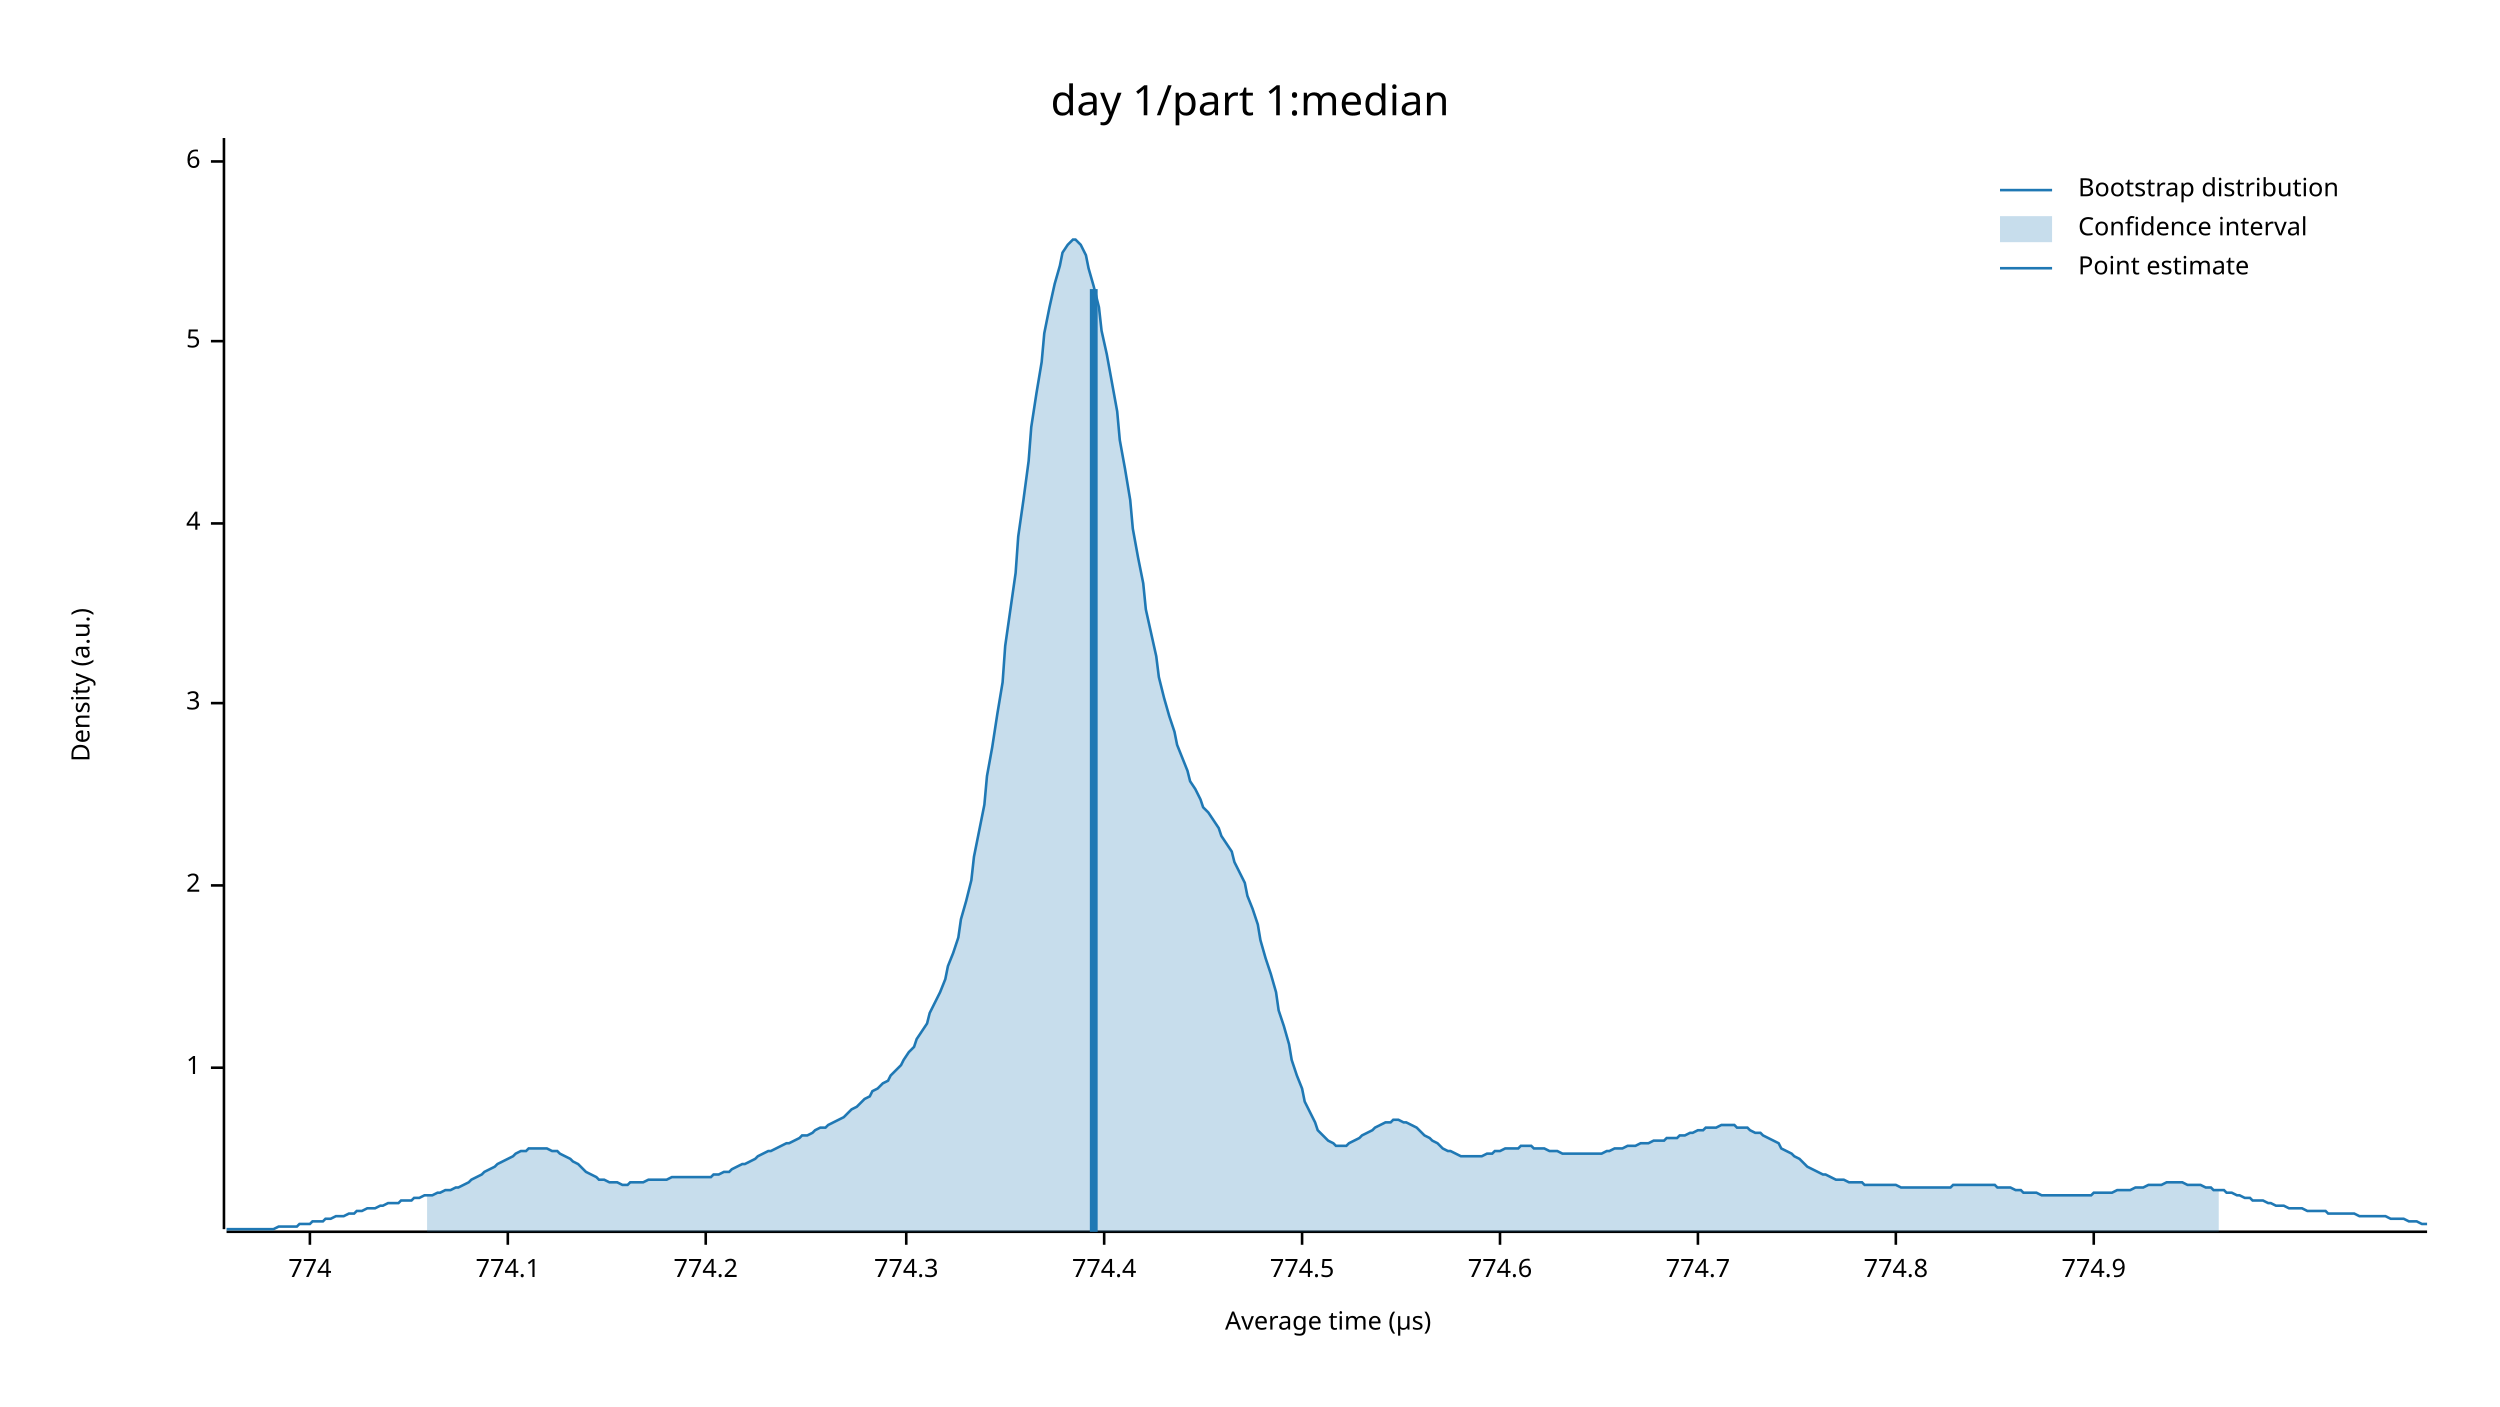
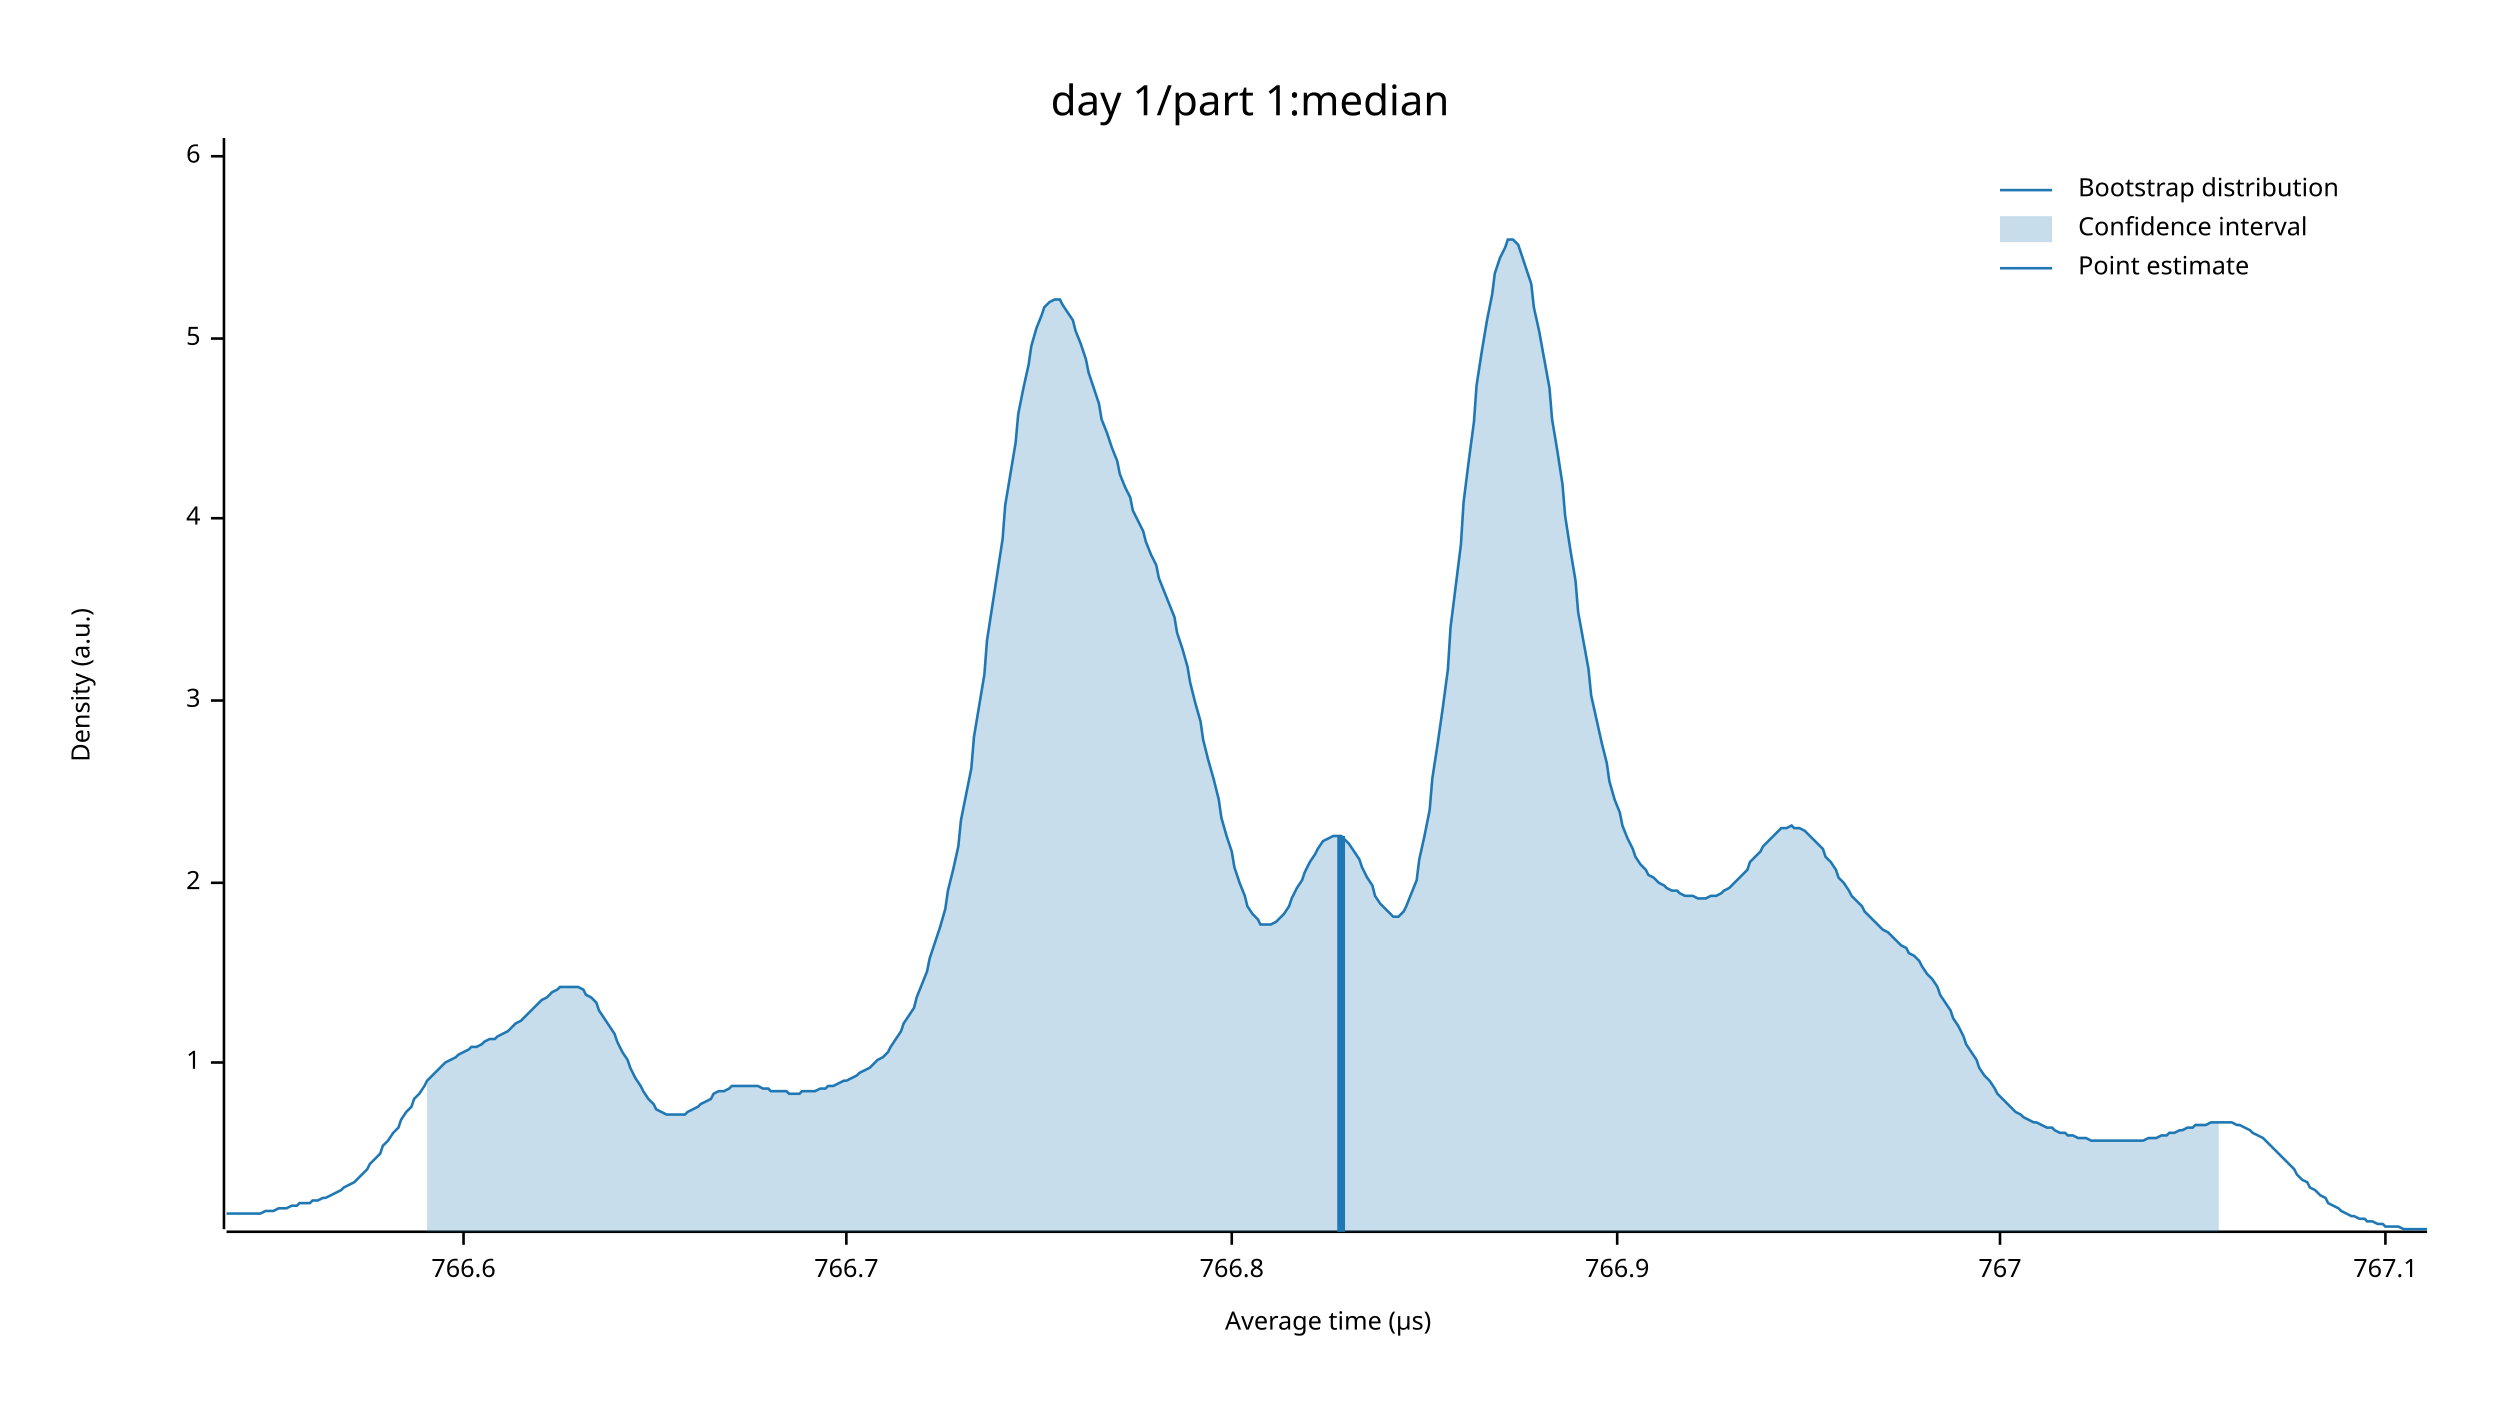
<svg xmlns="http://www.w3.org/2000/svg" width="960" height="540" viewBox="0 0 960 540">
  <text x="480" y="32" dy="0.76em" text-anchor="middle" font-family="sans-serif" font-size="16.129" opacity="1" fill="#000000">
day 1/part 1:median
</text>
  <text x="27" y="263" dy="0.76em" text-anchor="middle" font-family="sans-serif" font-size="9.677" opacity="1" fill="#000000" transform="rotate(270, 27, 263)">
Density (a.u.)
</text>
  <text x="510" y="513" dy="-0.5ex" text-anchor="middle" font-family="sans-serif" font-size="9.677" opacity="1" fill="#000000">
Average time (µs)
</text>
  <polyline fill="none" opacity="1" stroke="#000000" stroke-width="1" points="86,53 86,472 " />
-   <text x="77" y="410" dy="0.5ex" text-anchor="end" font-family="sans-serif" font-size="9.677" opacity="1" fill="#000000">
+   <text x="77" y="408" dy="0.5ex" text-anchor="end" font-family="sans-serif" font-size="9.677" opacity="1" fill="#000000">
1
</text>
-   <polyline fill="none" opacity="1" stroke="#000000" stroke-width="1" points="81,410 86,410 " />
-   <text x="77" y="340" dy="0.5ex" text-anchor="end" font-family="sans-serif" font-size="9.677" opacity="1" fill="#000000">
+   <polyline fill="none" opacity="1" stroke="#000000" stroke-width="1" points="81,408 86,408 " />
+   <text x="77" y="339" dy="0.5ex" text-anchor="end" font-family="sans-serif" font-size="9.677" opacity="1" fill="#000000">
2
</text>
-   <polyline fill="none" opacity="1" stroke="#000000" stroke-width="1" points="81,340 86,340 " />
-   <text x="77" y="270" dy="0.5ex" text-anchor="end" font-family="sans-serif" font-size="9.677" opacity="1" fill="#000000">
+   <polyline fill="none" opacity="1" stroke="#000000" stroke-width="1" points="81,339 86,339 " />
+   <text x="77" y="269" dy="0.5ex" text-anchor="end" font-family="sans-serif" font-size="9.677" opacity="1" fill="#000000">
3
</text>
-   <polyline fill="none" opacity="1" stroke="#000000" stroke-width="1" points="81,270 86,270 " />
-   <text x="77" y="201" dy="0.5ex" text-anchor="end" font-family="sans-serif" font-size="9.677" opacity="1" fill="#000000">
+   <polyline fill="none" opacity="1" stroke="#000000" stroke-width="1" points="81,269 86,269 " />
+   <text x="77" y="199" dy="0.5ex" text-anchor="end" font-family="sans-serif" font-size="9.677" opacity="1" fill="#000000">
4
</text>
-   <polyline fill="none" opacity="1" stroke="#000000" stroke-width="1" points="81,201 86,201 " />
-   <text x="77" y="131" dy="0.5ex" text-anchor="end" font-family="sans-serif" font-size="9.677" opacity="1" fill="#000000">
+   <polyline fill="none" opacity="1" stroke="#000000" stroke-width="1" points="81,199 86,199 " />
+   <text x="77" y="130" dy="0.5ex" text-anchor="end" font-family="sans-serif" font-size="9.677" opacity="1" fill="#000000">
5
</text>
-   <polyline fill="none" opacity="1" stroke="#000000" stroke-width="1" points="81,131 86,131 " />
-   <text x="77" y="62" dy="0.5ex" text-anchor="end" font-family="sans-serif" font-size="9.677" opacity="1" fill="#000000">
+   <polyline fill="none" opacity="1" stroke="#000000" stroke-width="1" points="81,130 86,130 " />
+   <text x="77" y="60" dy="0.5ex" text-anchor="end" font-family="sans-serif" font-size="9.677" opacity="1" fill="#000000">
6
</text>
-   <polyline fill="none" opacity="1" stroke="#000000" stroke-width="1" points="81,62 86,62 " />
+   <polyline fill="none" opacity="1" stroke="#000000" stroke-width="1" points="81,60 86,60 " />
  <polyline fill="none" opacity="1" stroke="#000000" stroke-width="1" points="87,473 932,473 " />
-   <text x="119" y="483" dy="0.76em" text-anchor="middle" font-family="sans-serif" font-size="9.677" opacity="1" fill="#000000">
- 774
+   <text x="178" y="483" dy="0.76em" text-anchor="middle" font-family="sans-serif" font-size="9.677" opacity="1" fill="#000000">
+ 766.6
</text>
-   <polyline fill="none" opacity="1" stroke="#000000" stroke-width="1" points="119,473 119,478 " />
-   <text x="195" y="483" dy="0.76em" text-anchor="middle" font-family="sans-serif" font-size="9.677" opacity="1" fill="#000000">
- 774.1
+   <polyline fill="none" opacity="1" stroke="#000000" stroke-width="1" points="178,473 178,478 " />
+   <text x="325" y="483" dy="0.76em" text-anchor="middle" font-family="sans-serif" font-size="9.677" opacity="1" fill="#000000">
+ 766.7
</text>
-   <polyline fill="none" opacity="1" stroke="#000000" stroke-width="1" points="195,473 195,478 " />
-   <text x="271" y="483" dy="0.76em" text-anchor="middle" font-family="sans-serif" font-size="9.677" opacity="1" fill="#000000">
- 774.2
+   <polyline fill="none" opacity="1" stroke="#000000" stroke-width="1" points="325,473 325,478 " />
+   <text x="473" y="483" dy="0.76em" text-anchor="middle" font-family="sans-serif" font-size="9.677" opacity="1" fill="#000000">
+ 766.8
</text>
-   <polyline fill="none" opacity="1" stroke="#000000" stroke-width="1" points="271,473 271,478 " />
-   <text x="348" y="483" dy="0.76em" text-anchor="middle" font-family="sans-serif" font-size="9.677" opacity="1" fill="#000000">
- 774.3
+   <polyline fill="none" opacity="1" stroke="#000000" stroke-width="1" points="473,473 473,478 " />
+   <text x="621" y="483" dy="0.76em" text-anchor="middle" font-family="sans-serif" font-size="9.677" opacity="1" fill="#000000">
+ 766.9
</text>
-   <polyline fill="none" opacity="1" stroke="#000000" stroke-width="1" points="348,473 348,478 " />
-   <text x="424" y="483" dy="0.76em" text-anchor="middle" font-family="sans-serif" font-size="9.677" opacity="1" fill="#000000">
- 774.4
+   <polyline fill="none" opacity="1" stroke="#000000" stroke-width="1" points="621,473 621,478 " />
+   <text x="768" y="483" dy="0.76em" text-anchor="middle" font-family="sans-serif" font-size="9.677" opacity="1" fill="#000000">
+ 767
</text>
-   <polyline fill="none" opacity="1" stroke="#000000" stroke-width="1" points="424,473 424,478 " />
-   <text x="500" y="483" dy="0.76em" text-anchor="middle" font-family="sans-serif" font-size="9.677" opacity="1" fill="#000000">
- 774.5
+   <polyline fill="none" opacity="1" stroke="#000000" stroke-width="1" points="768,473 768,478 " />
+   <text x="916" y="483" dy="0.76em" text-anchor="middle" font-family="sans-serif" font-size="9.677" opacity="1" fill="#000000">
+ 767.1
</text>
-   <polyline fill="none" opacity="1" stroke="#000000" stroke-width="1" points="500,473 500,478 " />
-   <text x="576" y="483" dy="0.76em" text-anchor="middle" font-family="sans-serif" font-size="9.677" opacity="1" fill="#000000">
- 774.6
- </text>
-   <polyline fill="none" opacity="1" stroke="#000000" stroke-width="1" points="576,473 576,478 " />
-   <text x="652" y="483" dy="0.76em" text-anchor="middle" font-family="sans-serif" font-size="9.677" opacity="1" fill="#000000">
- 774.7
- </text>
-   <polyline fill="none" opacity="1" stroke="#000000" stroke-width="1" points="652,473 652,478 " />
-   <text x="728" y="483" dy="0.76em" text-anchor="middle" font-family="sans-serif" font-size="9.677" opacity="1" fill="#000000">
- 774.8
- </text>
-   <polyline fill="none" opacity="1" stroke="#000000" stroke-width="1" points="728,473 728,478 " />
-   <text x="804" y="483" dy="0.76em" text-anchor="middle" font-family="sans-serif" font-size="9.677" opacity="1" fill="#000000">
- 774.9
- </text>
-   <polyline fill="none" opacity="1" stroke="#000000" stroke-width="1" points="804,473 804,478 " />
-   <polyline fill="none" opacity="1" stroke="#1F78B4" stroke-width="1" points="87,472 88,472 90,472 92,472 93,472 95,472 97,472 98,472 100,472 102,472 103,472 105,472 107,471 109,471 110,471 112,471 114,471 115,470 117,470 119,470 120,469 122,469 124,469 125,468 127,468 129,467 131,467 132,467 134,466 136,466 137,465 139,465 141,464 142,464 144,464 146,463 147,463 149,462 151,462 153,462 154,461 156,461 158,461 159,460 161,460 163,459 164,459 166,459 168,458 169,458 171,457 173,457 175,456 176,456 178,455 180,454 181,453 183,452 185,451 186,450 188,449 190,448 191,447 193,446 195,445 197,444 198,443 200,442 202,442 203,441 205,441 207,441 208,441 210,441 212,442 214,442 215,443 217,444 219,445 220,446 222,447 224,449 225,450 227,451 229,452 230,453 232,453 234,454 236,454 237,454 239,455 241,455 242,454 244,454 246,454 247,454 249,453 251,453 252,453 254,453 256,453 258,452 259,452 261,452 263,452 264,452 266,452 268,452 269,452 271,452 273,452 274,451 276,451 278,450 280,450 281,449 283,448 285,447 286,447 288,446 290,445 291,444 293,443 295,442 296,442 298,441 300,440 302,439 303,439 305,438 307,437 308,436 310,436 312,435 313,434 315,433 317,433 318,432 320,431 322,430 324,429 325,428 327,426 329,425 330,424 332,422 334,421 335,419 337,418 339,416 341,415 342,413 344,411 346,409 347,407 349,404 351,402 352,399 354,396 356,393 357,389 359,385 361,381 363,376 364,371 366,366 368,360 369,353 371,346 373,338 374,329 376,319 378,309 379,298 381,287 383,274 385,262 386,248 388,234 390,220 391,206 393,192 395,177 396,164 398,151 400,139 401,128 403,118 405,109 407,102 408,97 410,94 412,92 413,92 415,94 417,98 418,103 420,110 422,118 423,127 425,136 427,147 429,158 430,169 432,180 434,192 435,203 437,214 439,224 440,234 442,243 444,252 445,260 447,268 449,275 451,281 452,286 454,291 456,296 457,300 459,303 461,307 462,310 464,312 466,315 468,318 469,321 471,324 473,327 474,331 476,335 478,339 479,344 481,349 483,355 484,361 486,368 488,374 490,381 491,388 493,394 495,401 496,407 498,413 500,418 501,423 503,427 505,431 506,434 508,436 510,438 512,439 513,440 515,440 517,440 518,439 520,438 522,437 523,436 525,435 527,434 528,433 530,432 532,431 534,431 535,430 537,430 539,431 540,431 542,432 544,433 545,434 547,436 549,437 550,438 552,439 554,441 556,442 557,442 559,443 561,444 562,444 564,444 566,444 567,444 569,444 571,443 573,443 574,442 576,442 578,441 579,441 581,441 583,441 584,440 586,440 588,440 589,441 591,441 593,441 595,442 596,442 598,442 600,443 601,443 603,443 605,443 606,443 608,443 610,443 611,443 613,443 615,443 617,442 618,442 620,441 622,441 623,441 625,440 627,440 628,440 630,439 632,439 633,439 635,438 637,438 639,438 640,437 642,437 644,437 645,436 647,436 649,435 650,435 652,434 654,434 655,433 657,433 659,433 661,432 662,432 664,432 666,432 667,433 669,433 671,433 672,434 674,435 676,435 677,436 679,437 681,438 683,439 684,441 686,442 688,443 689,444 691,445 693,447 694,448 696,449 698,450 700,451 701,451 703,452 705,453 706,453 708,453 710,454 711,454 713,454 715,454 716,455 718,455 720,455 722,455 723,455 725,455 727,455 728,455 730,456 732,456 733,456 735,456 737,456 738,456 740,456 742,456 744,456 745,456 747,456 749,456 750,455 752,455 754,455 755,455 757,455 759,455 760,455 762,455 764,455 766,455 767,456 769,456 771,456 772,456 774,457 776,457 777,458 779,458 781,458 782,458 784,459 786,459 788,459 789,459 791,459 793,459 794,459 796,459 798,459 799,459 801,459 803,459 804,458 806,458 808,458 810,458 811,458 813,457 815,457 816,457 818,457 820,456 821,456 823,456 825,455 827,455 828,455 830,455 832,454 833,454 835,454 837,454 838,454 840,455 842,455 843,455 845,455 847,456 849,456 850,457 852,457 854,457 855,458 857,458 859,459 860,459 862,460 864,460 865,461 867,461 869,461 871,462 872,462 874,463 876,463 877,463 879,464 881,464 882,464 884,464 886,465 887,465 889,465 891,465 893,465 894,466 896,466 898,466 899,466 901,466 903,466 904,466 906,467 908,467 909,467 911,467 913,467 915,467 916,467 918,468 920,468 921,468 923,468 925,469 926,469 928,469 930,470 932,470 " />
-   <polygon opacity="0.25" fill="#1F78B4" points="164,459 166,459 168,458 169,458 171,457 173,457 175,456 176,456 178,455 180,454 181,453 183,452 185,451 186,450 188,449 190,448 191,447 193,446 195,445 197,444 198,443 200,442 202,442 203,441 205,441 207,441 208,441 210,441 212,442 214,442 215,443 217,444 219,445 220,446 222,447 224,449 225,450 227,451 229,452 230,453 232,453 234,454 236,454 237,454 239,455 241,455 242,454 244,454 246,454 247,454 249,453 251,453 252,453 254,453 256,453 258,452 259,452 261,452 263,452 264,452 266,452 268,452 269,452 271,452 273,452 274,451 276,451 278,450 280,450 281,449 283,448 285,447 286,447 288,446 290,445 291,444 293,443 295,442 296,442 298,441 300,440 302,439 303,439 305,438 307,437 308,436 310,436 312,435 313,434 315,433 317,433 318,432 320,431 322,430 324,429 325,428 327,426 329,425 330,424 332,422 334,421 335,419 337,418 339,416 341,415 342,413 344,411 346,409 347,407 349,404 351,402 352,399 354,396 356,393 357,389 359,385 361,381 363,376 364,371 366,366 368,360 369,353 371,346 373,338 374,329 376,319 378,309 379,298 381,287 383,274 385,262 386,248 388,234 390,220 391,206 393,192 395,177 396,164 398,151 400,139 401,128 403,118 405,109 407,102 408,97 410,94 412,92 413,92 415,94 417,98 418,103 420,110 422,118 423,127 425,136 427,147 429,158 430,169 432,180 434,192 435,203 437,214 439,224 440,234 442,243 444,252 445,260 447,268 449,275 451,281 452,286 454,291 456,296 457,300 459,303 461,307 462,310 464,312 466,315 468,318 469,321 471,324 473,327 474,331 476,335 478,339 479,344 481,349 483,355 484,361 486,368 488,374 490,381 491,388 493,394 495,401 496,407 498,413 500,418 501,423 503,427 505,431 506,434 508,436 510,438 512,439 513,440 515,440 517,440 518,439 520,438 522,437 523,436 525,435 527,434 528,433 530,432 532,431 534,431 535,430 537,430 539,431 540,431 542,432 544,433 545,434 547,436 549,437 550,438 552,439 554,441 556,442 557,442 559,443 561,444 562,444 564,444 566,444 567,444 569,444 571,443 573,443 574,442 576,442 578,441 579,441 581,441 583,441 584,440 586,440 588,440 589,441 591,441 593,441 595,442 596,442 598,442 600,443 601,443 603,443 605,443 606,443 608,443 610,443 611,443 613,443 615,443 617,442 618,442 620,441 622,441 623,441 625,440 627,440 628,440 630,439 632,439 633,439 635,438 637,438 639,438 640,437 642,437 644,437 645,436 647,436 649,435 650,435 652,434 654,434 655,433 657,433 659,433 661,432 662,432 664,432 666,432 667,433 669,433 671,433 672,434 674,435 676,435 677,436 679,437 681,438 683,439 684,441 686,442 688,443 689,444 691,445 693,447 694,448 696,449 698,450 700,451 701,451 703,452 705,453 706,453 708,453 710,454 711,454 713,454 715,454 716,455 718,455 720,455 722,455 723,455 725,455 727,455 728,455 730,456 732,456 733,456 735,456 737,456 738,456 740,456 742,456 744,456 745,456 747,456 749,456 750,455 752,455 754,455 755,455 757,455 759,455 760,455 762,455 764,455 766,455 767,456 769,456 771,456 772,456 774,457 776,457 777,458 779,458 781,458 782,458 784,459 786,459 788,459 789,459 791,459 793,459 794,459 796,459 798,459 799,459 801,459 803,459 804,458 806,458 808,458 810,458 811,458 813,457 815,457 816,457 818,457 820,456 821,456 823,456 825,455 827,455 828,455 830,455 832,454 833,454 835,454 837,454 838,454 840,455 842,455 843,455 845,455 847,456 849,456 850,457 852,457 852,473 164,473 " />
-   <polyline fill="none" opacity="1" stroke="#1F78B4" stroke-width="3" points="420,473 420,111 " />
+   <polyline fill="none" opacity="1" stroke="#000000" stroke-width="1" points="916,473 916,478 " />
+   <polyline fill="none" opacity="1" stroke="#1F78B4" stroke-width="1" points="87,466 88,466 90,466 92,466 93,466 95,466 97,466 98,466 100,466 102,465 103,465 105,465 107,464 109,464 110,464 112,463 114,463 115,462 117,462 119,462 120,461 122,461 124,460 125,460 127,459 129,458 131,457 132,456 134,455 136,454 137,453 139,451 141,449 142,447 144,445 146,443 147,440 149,438 151,435 153,433 154,430 156,427 158,425 159,422 161,420 163,417 164,415 166,413 168,411 169,410 171,408 173,407 175,406 176,405 178,404 180,403 181,402 183,402 185,401 186,400 188,399 190,399 191,398 193,397 195,396 197,394 198,393 200,392 202,390 203,389 205,387 207,385 208,384 210,383 212,381 214,380 215,379 217,379 219,379 220,379 222,379 224,380 225,382 227,383 229,385 230,388 232,391 234,394 236,397 237,400 239,404 241,407 242,410 244,414 246,417 247,419 249,422 251,424 252,426 254,427 256,428 258,428 259,428 261,428 263,428 264,427 266,426 268,425 269,424 271,423 273,422 274,420 276,419 278,419 280,418 281,417 283,417 285,417 286,417 288,417 290,417 291,417 293,418 295,418 296,419 298,419 300,419 302,419 303,420 305,420 307,420 308,419 310,419 312,419 313,419 315,418 317,418 318,417 320,417 322,416 324,415 325,415 327,414 329,413 330,412 332,411 334,410 335,409 337,407 339,406 341,404 342,402 344,399 346,396 347,393 349,390 351,387 352,383 354,378 356,373 357,368 359,362 361,356 363,349 364,342 366,334 368,325 369,315 371,305 373,295 374,283 376,271 378,259 379,246 381,233 383,220 385,207 386,194 388,182 390,170 391,159 393,149 395,140 396,133 398,126 400,121 401,118 403,116 405,115 407,115 408,117 410,120 412,123 413,127 415,132 417,138 418,143 420,149 422,155 423,161 425,166 427,172 429,177 430,182 432,187 434,191 435,196 437,200 439,204 440,208 442,213 444,217 445,222 447,227 449,232 451,237 452,243 454,249 456,256 457,262 459,270 461,277 462,284 464,292 466,299 468,307 469,314 471,321 473,327 474,333 476,339 478,344 479,348 481,351 483,353 484,355 486,355 488,355 490,354 491,353 493,351 495,348 496,345 498,341 500,338 501,335 503,331 505,328 506,326 508,323 510,322 512,321 513,321 515,321 517,323 518,324 520,327 522,330 523,333 525,337 527,340 528,344 530,347 532,349 534,351 535,352 537,352 539,350 540,348 542,343 544,338 545,330 547,321 549,311 550,299 552,286 554,272 556,257 557,241 559,225 561,209 562,193 564,177 566,162 567,148 569,135 571,123 573,113 574,105 576,99 578,95 579,92 581,92 583,94 584,97 586,103 588,109 589,118 591,127 593,138 595,149 596,161 598,173 600,186 601,198 603,211 605,223 606,235 608,246 610,257 611,267 613,276 615,285 617,293 618,300 620,307 622,312 623,317 625,322 627,326 628,329 630,332 632,334 633,336 635,337 637,339 639,340 640,341 642,342 644,342 645,343 647,344 649,344 650,344 652,345 654,345 655,345 657,344 659,344 661,343 662,342 664,341 666,339 667,338 669,336 671,334 672,331 674,329 676,327 677,325 679,323 681,321 683,319 684,318 686,318 688,317 689,318 691,318 693,319 694,320 696,322 698,324 700,326 701,329 703,331 705,334 706,337 708,339 710,342 711,344 713,346 715,348 716,350 718,352 720,354 722,356 723,357 725,358 727,360 728,361 730,363 732,364 733,366 735,367 737,369 738,371 740,374 742,376 744,379 745,382 747,385 749,388 750,391 752,394 754,398 755,401 757,404 759,407 760,410 762,413 764,415 766,418 767,420 769,422 771,424 772,425 774,427 776,428 777,429 779,430 781,431 782,431 784,432 786,433 788,433 789,434 791,435 793,435 794,436 796,436 798,437 799,437 801,437 803,438 804,438 806,438 808,438 810,438 811,438 813,438 815,438 816,438 818,438 820,438 821,438 823,438 825,437 827,437 828,437 830,436 832,436 833,435 835,435 837,434 838,434 840,433 842,433 843,432 845,432 847,432 849,431 850,431 852,431 854,431 855,431 857,431 859,432 860,432 862,433 864,434 865,435 867,436 869,437 871,439 872,440 874,442 876,444 877,445 879,447 881,449 882,451 884,453 886,454 887,456 889,457 891,459 893,460 894,462 896,463 898,464 899,465 901,466 903,467 904,467 906,468 908,468 909,469 911,469 913,470 915,470 916,471 918,471 920,471 921,471 923,472 925,472 926,472 928,472 930,472 932,472 " />
+   <polygon opacity="0.25" fill="#1F78B4" points="164,415 166,413 168,411 169,410 171,408 173,407 175,406 176,405 178,404 180,403 181,402 183,402 185,401 186,400 188,399 190,399 191,398 193,397 195,396 197,394 198,393 200,392 202,390 203,389 205,387 207,385 208,384 210,383 212,381 214,380 215,379 217,379 219,379 220,379 222,379 224,380 225,382 227,383 229,385 230,388 232,391 234,394 236,397 237,400 239,404 241,407 242,410 244,414 246,417 247,419 249,422 251,424 252,426 254,427 256,428 258,428 259,428 261,428 263,428 264,427 266,426 268,425 269,424 271,423 273,422 274,420 276,419 278,419 280,418 281,417 283,417 285,417 286,417 288,417 290,417 291,417 293,418 295,418 296,419 298,419 300,419 302,419 303,420 305,420 307,420 308,419 310,419 312,419 313,419 315,418 317,418 318,417 320,417 322,416 324,415 325,415 327,414 329,413 330,412 332,411 334,410 335,409 337,407 339,406 341,404 342,402 344,399 346,396 347,393 349,390 351,387 352,383 354,378 356,373 357,368 359,362 361,356 363,349 364,342 366,334 368,325 369,315 371,305 373,295 374,283 376,271 378,259 379,246 381,233 383,220 385,207 386,194 388,182 390,170 391,159 393,149 395,140 396,133 398,126 400,121 401,118 403,116 405,115 407,115 408,117 410,120 412,123 413,127 415,132 417,138 418,143 420,149 422,155 423,161 425,166 427,172 429,177 430,182 432,187 434,191 435,196 437,200 439,204 440,208 442,213 444,217 445,222 447,227 449,232 451,237 452,243 454,249 456,256 457,262 459,270 461,277 462,284 464,292 466,299 468,307 469,314 471,321 473,327 474,333 476,339 478,344 479,348 481,351 483,353 484,355 486,355 488,355 490,354 491,353 493,351 495,348 496,345 498,341 500,338 501,335 503,331 505,328 506,326 508,323 510,322 512,321 513,321 515,321 517,323 518,324 520,327 522,330 523,333 525,337 527,340 528,344 530,347 532,349 534,351 535,352 537,352 539,350 540,348 542,343 544,338 545,330 547,321 549,311 550,299 552,286 554,272 556,257 557,241 559,225 561,209 562,193 564,177 566,162 567,148 569,135 571,123 573,113 574,105 576,99 578,95 579,92 581,92 583,94 584,97 586,103 588,109 589,118 591,127 593,138 595,149 596,161 598,173 600,186 601,198 603,211 605,223 606,235 608,246 610,257 611,267 613,276 615,285 617,293 618,300 620,307 622,312 623,317 625,322 627,326 628,329 630,332 632,334 633,336 635,337 637,339 639,340 640,341 642,342 644,342 645,343 647,344 649,344 650,344 652,345 654,345 655,345 657,344 659,344 661,343 662,342 664,341 666,339 667,338 669,336 671,334 672,331 674,329 676,327 677,325 679,323 681,321 683,319 684,318 686,318 688,317 689,318 691,318 693,319 694,320 696,322 698,324 700,326 701,329 703,331 705,334 706,337 708,339 710,342 711,344 713,346 715,348 716,350 718,352 720,354 722,356 723,357 725,358 727,360 728,361 730,363 732,364 733,366 735,367 737,369 738,371 740,374 742,376 744,379 745,382 747,385 749,388 750,391 752,394 754,398 755,401 757,404 759,407 760,410 762,413 764,415 766,418 767,420 769,422 771,424 772,425 774,427 776,428 777,429 779,430 781,431 782,431 784,432 786,433 788,433 789,434 791,435 793,435 794,436 796,436 798,437 799,437 801,437 803,438 804,438 806,438 808,438 810,438 811,438 813,438 815,438 816,438 818,438 820,438 821,438 823,438 825,437 827,437 828,437 830,436 832,436 833,435 835,435 837,434 838,434 840,433 842,433 843,432 845,432 847,432 849,431 850,431 852,431 852,473 164,473 " />
+   <polyline fill="none" opacity="1" stroke="#1F78B4" stroke-width="3" points="515,473 515,321 " />
  <text x="798" y="68" dy="0.76em" text-anchor="start" font-family="sans-serif" font-size="9.677" opacity="1" fill="#000000">
Bootstrap distribution
</text>
  <text x="798" y="83" dy="0.76em" text-anchor="start" font-family="sans-serif" font-size="9.677" opacity="1" fill="#000000">
Confidence interval
</text>
  <text x="798" y="98" dy="0.76em" text-anchor="start" font-family="sans-serif" font-size="9.677" opacity="1" fill="#000000">
Point estimate
</text>
  <polyline fill="none" opacity="1" stroke="#1F78B4" stroke-width="1" points="768,73 788,73 " />
  <rect x="768" y="83" width="20" height="10" opacity="0.25" fill="#1F78B4" stroke="none" />
  <polyline fill="none" opacity="1" stroke="#1F78B4" stroke-width="1" points="768,103 788,103 " />
</svg>
